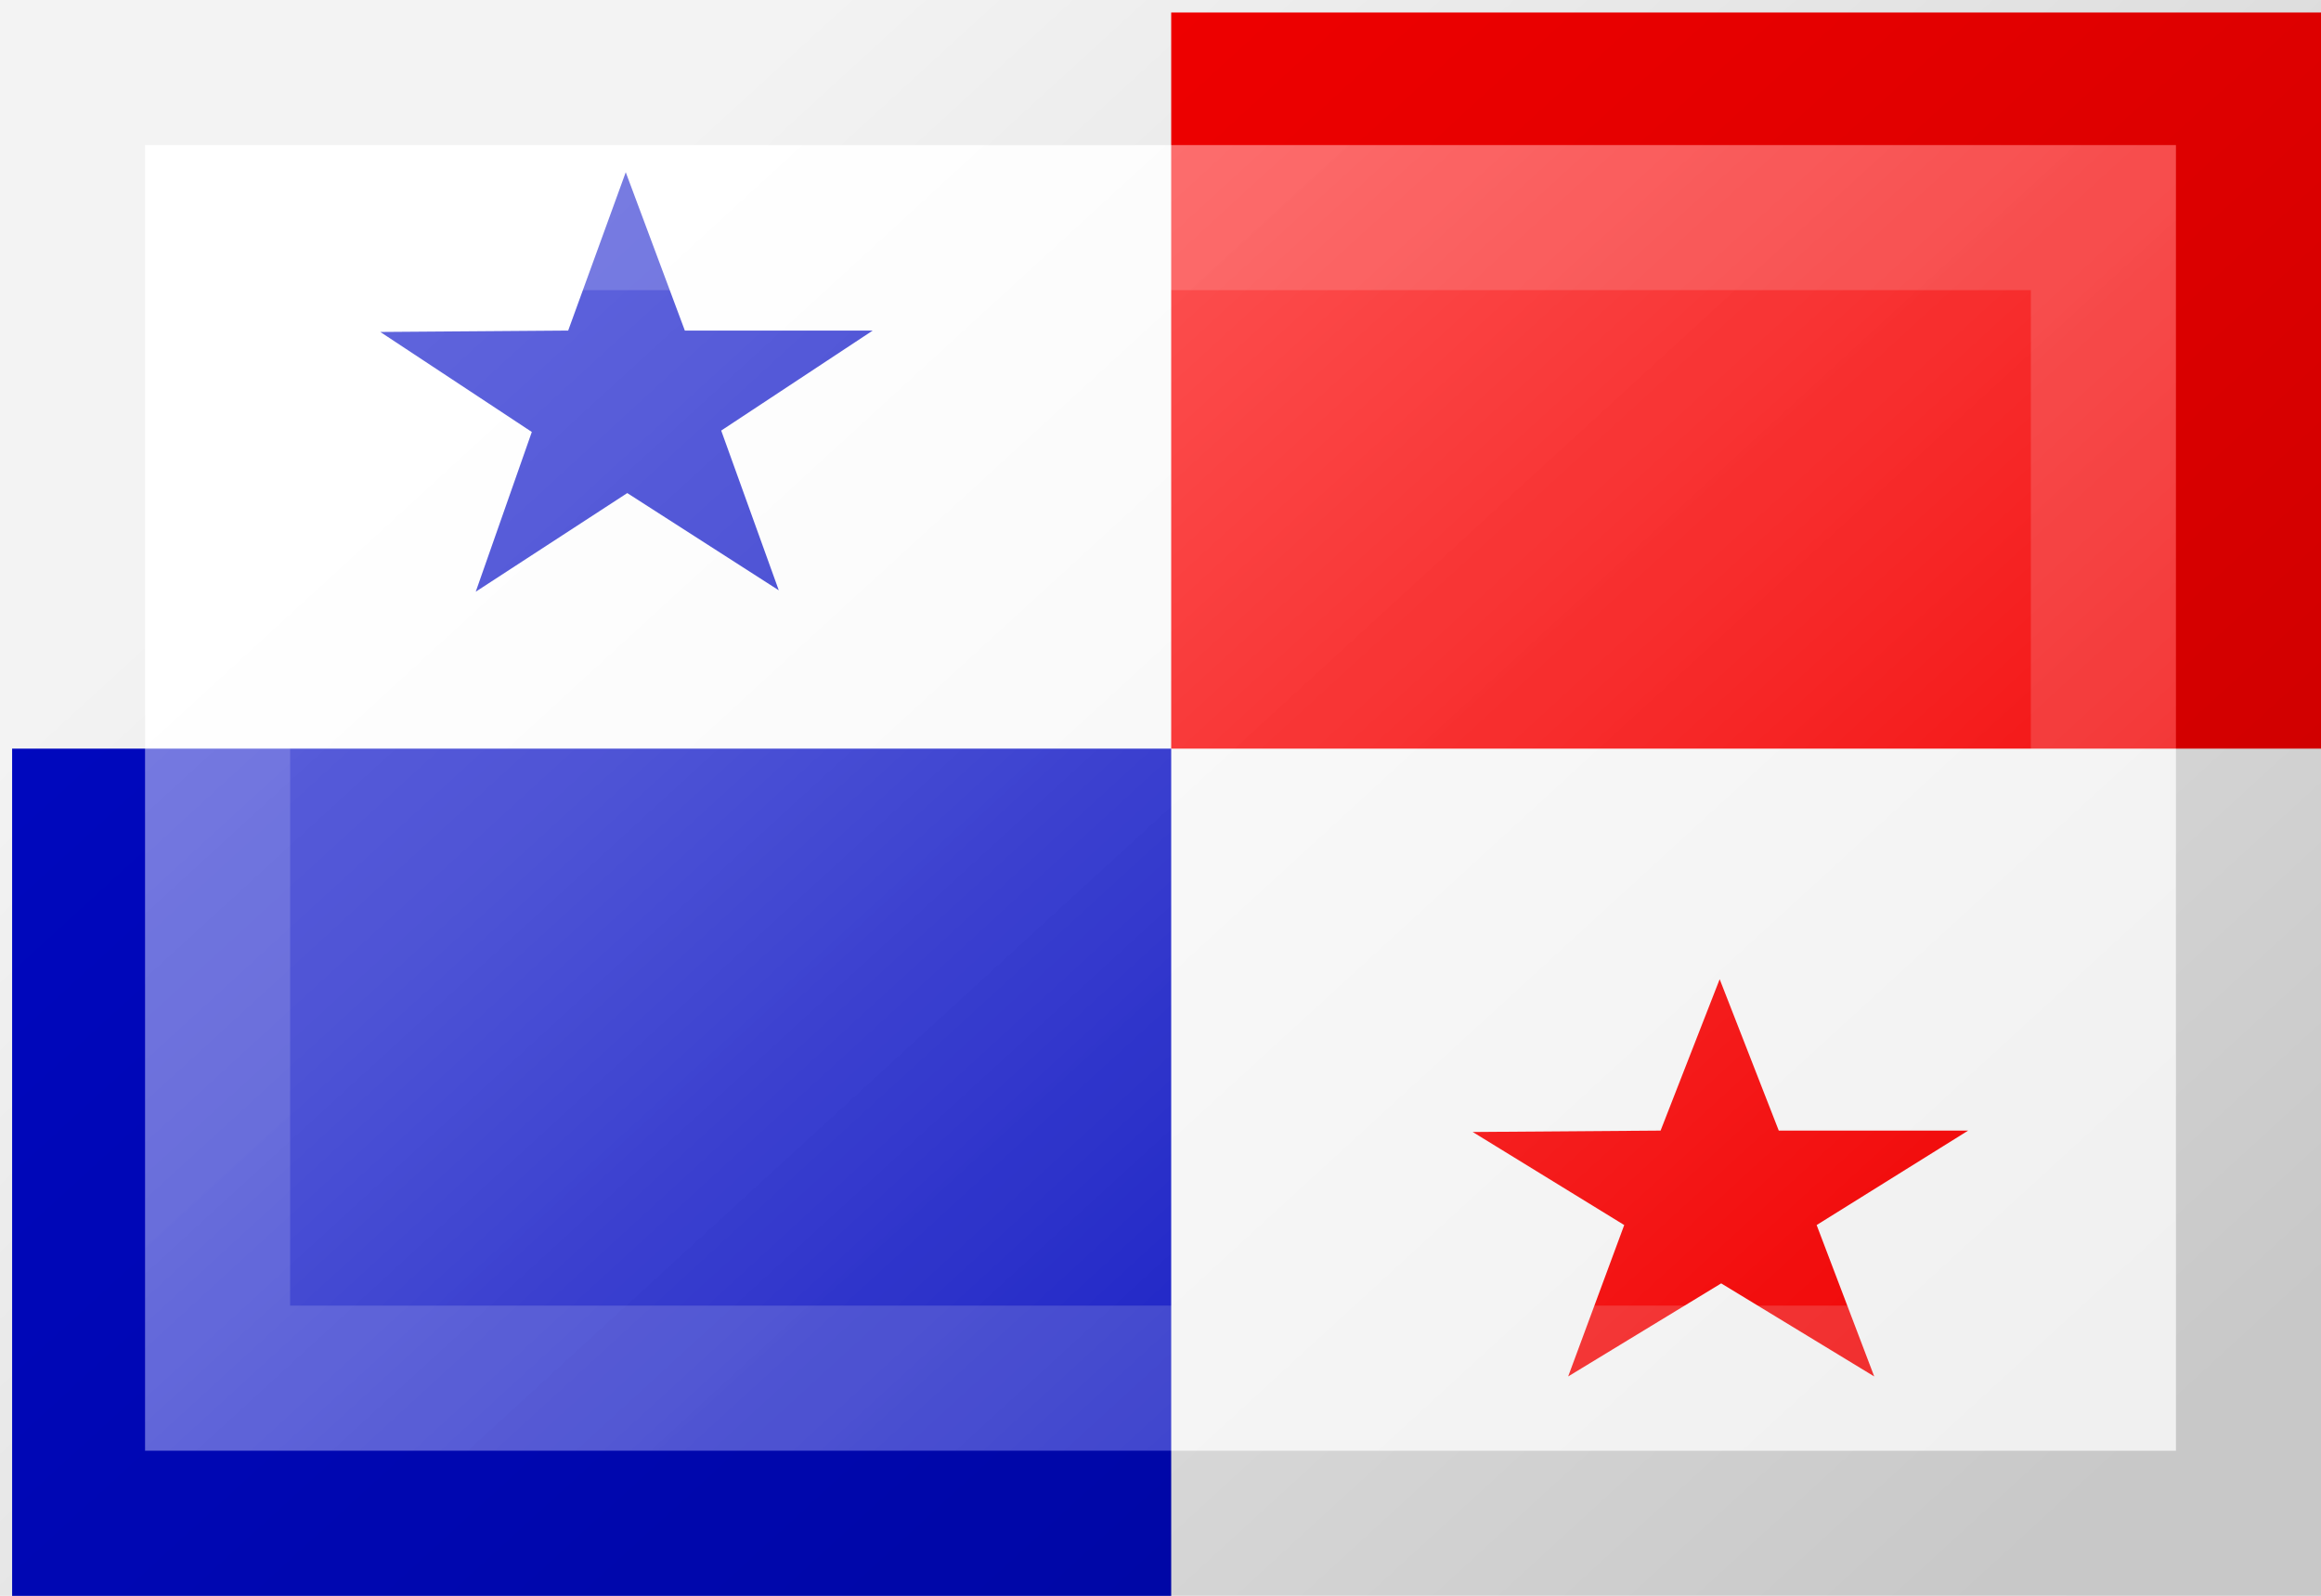
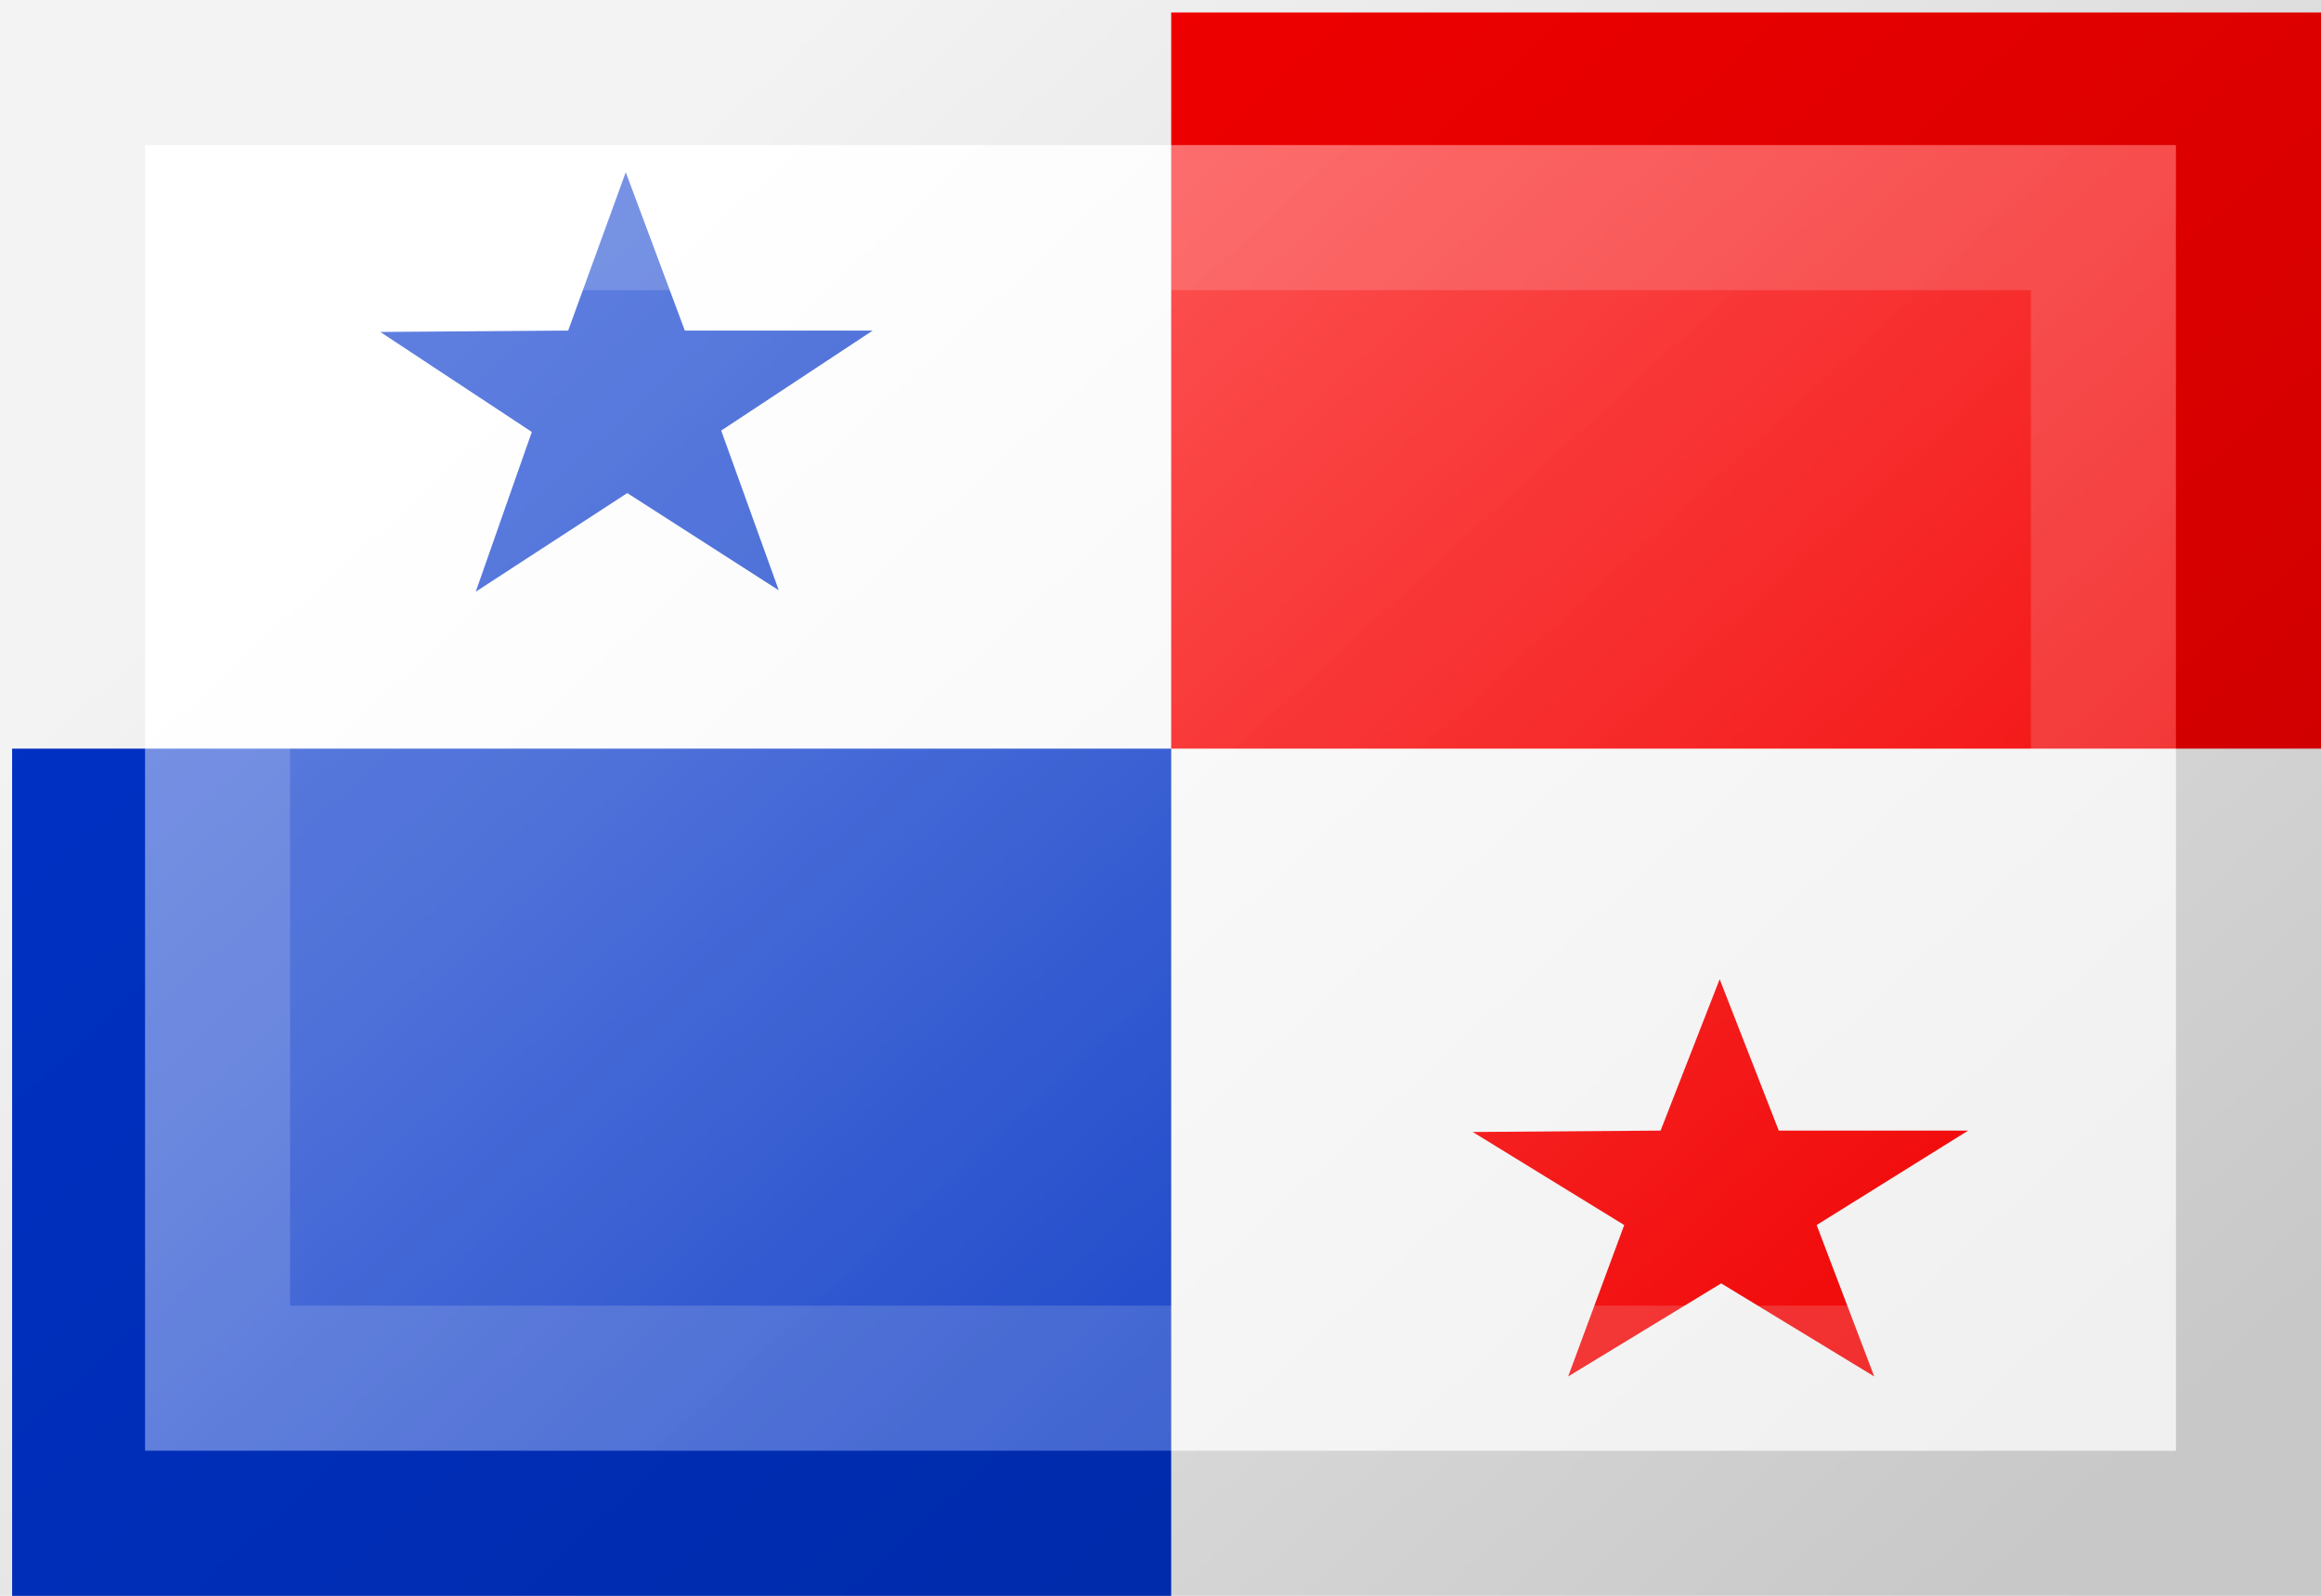
<svg xmlns="http://www.w3.org/2000/svg" width="16" height="11" viewBox="0 0 16 11">
  <defs>
    <linearGradient id="fpa-gloss" gradientUnits="userSpaceOnUse" x1="1.352" y1="1.476" x2="11.384" y2="12.430">
      <stop offset="0.000" stop-color="#fff" stop-opacity="0.400" />
      <stop offset="0.308" stop-color="#fff" stop-opacity="0.314" />
      <stop offset="0.856" stop-color="#fff" stop-opacity="0.061" />
      <stop offset="1.000" stop-color="#fff" stop-opacity="0.021" />
    </linearGradient>
    <linearGradient id="fpa-shade" gradientUnits="userSpaceOnUse" x1="2.739" y1="2.991" x2="11.482" y2="12.537">
      <stop offset="0.000" stop-color="#000" stop-opacity="0.000" />
      <stop offset="1.000" stop-color="#000" stop-opacity="0.060" />
    </linearGradient>
    <linearGradient id="fpa-edge" gradientUnits="userSpaceOnUse" x1="2.625" y1="2.866" x2="11.802" y2="12.886">
      <stop offset="0.000" stop-color="#000" stop-opacity="0.048" />
      <stop offset="0.295" stop-color="#000" stop-opacity="0.094" />
      <stop offset="1.000" stop-color="#000" stop-opacity="0.217" />
    </linearGradient>
    <clipPath id="fpa-clip">
      <rect width="16" height="11" />
    </clipPath>
  </defs>
  <g clip-path="url(#fpa-clip)">
    <g transform="scale(1.04447 0.95743)">
      <defs>
        <clipPath id="fpa-pa-a1">
          <path fill-opacity=".7" d="M0 0h15.32v11.49H0z" />
        </clipPath>
      </defs>
      <g clip-path="url(#fpa-pa-a1)">
        <path fill="#fff" d="M0 0h15.32v11.49H0z" />
        <path fill="#fff" fill-rule="evenodd" d="M2.21 0h11.43v11.49H2.21z" />
        <path fill="red" fill-rule="evenodd" d="M7.73.09h8.57v5.3H7.73z" />
-         <path fill="#0008c7" fill-rule="evenodd" d="M.08 5.39h7.65v6.1H.08zm5.06-1.14-1-.7-1 .71.37-1.15-1-.72 1.24-.01.38-1.14.39 1.14h1.24l-1 .72z" />
+         <path fill="#03c" fill-rule="evenodd" d="M.08 5.39h7.65v6.1H.08zm5.06-1.14-1-.7-1 .71.37-1.15-1-.72 1.24-.01.38-1.14.39 1.14h1.24l-1 .72z" />
        <path fill="red" fill-rule="evenodd" d="m12.37 9.91-1.01-.67-1.01.67.37-1.09-1-.67 1.24-.01.39-1.09.39 1.09h1.25l-1 .68z" />
      </g>
    </g>
    <rect x="1" y="1" width="14" height="9" fill="url(#fpa-gloss)" />
    <path d="M1 1h14v9H1zM2 2v7h12V2z" fill="#fff" fill-opacity="0.164" fill-rule="evenodd" />
    <rect x="1" y="1" width="14" height="9" fill="url(#fpa-shade)" />
    <path d="M0 0h16v11H0zM1 1v9h14V1z" fill="url(#fpa-edge)" fill-rule="evenodd" />
  </g>
</svg>
